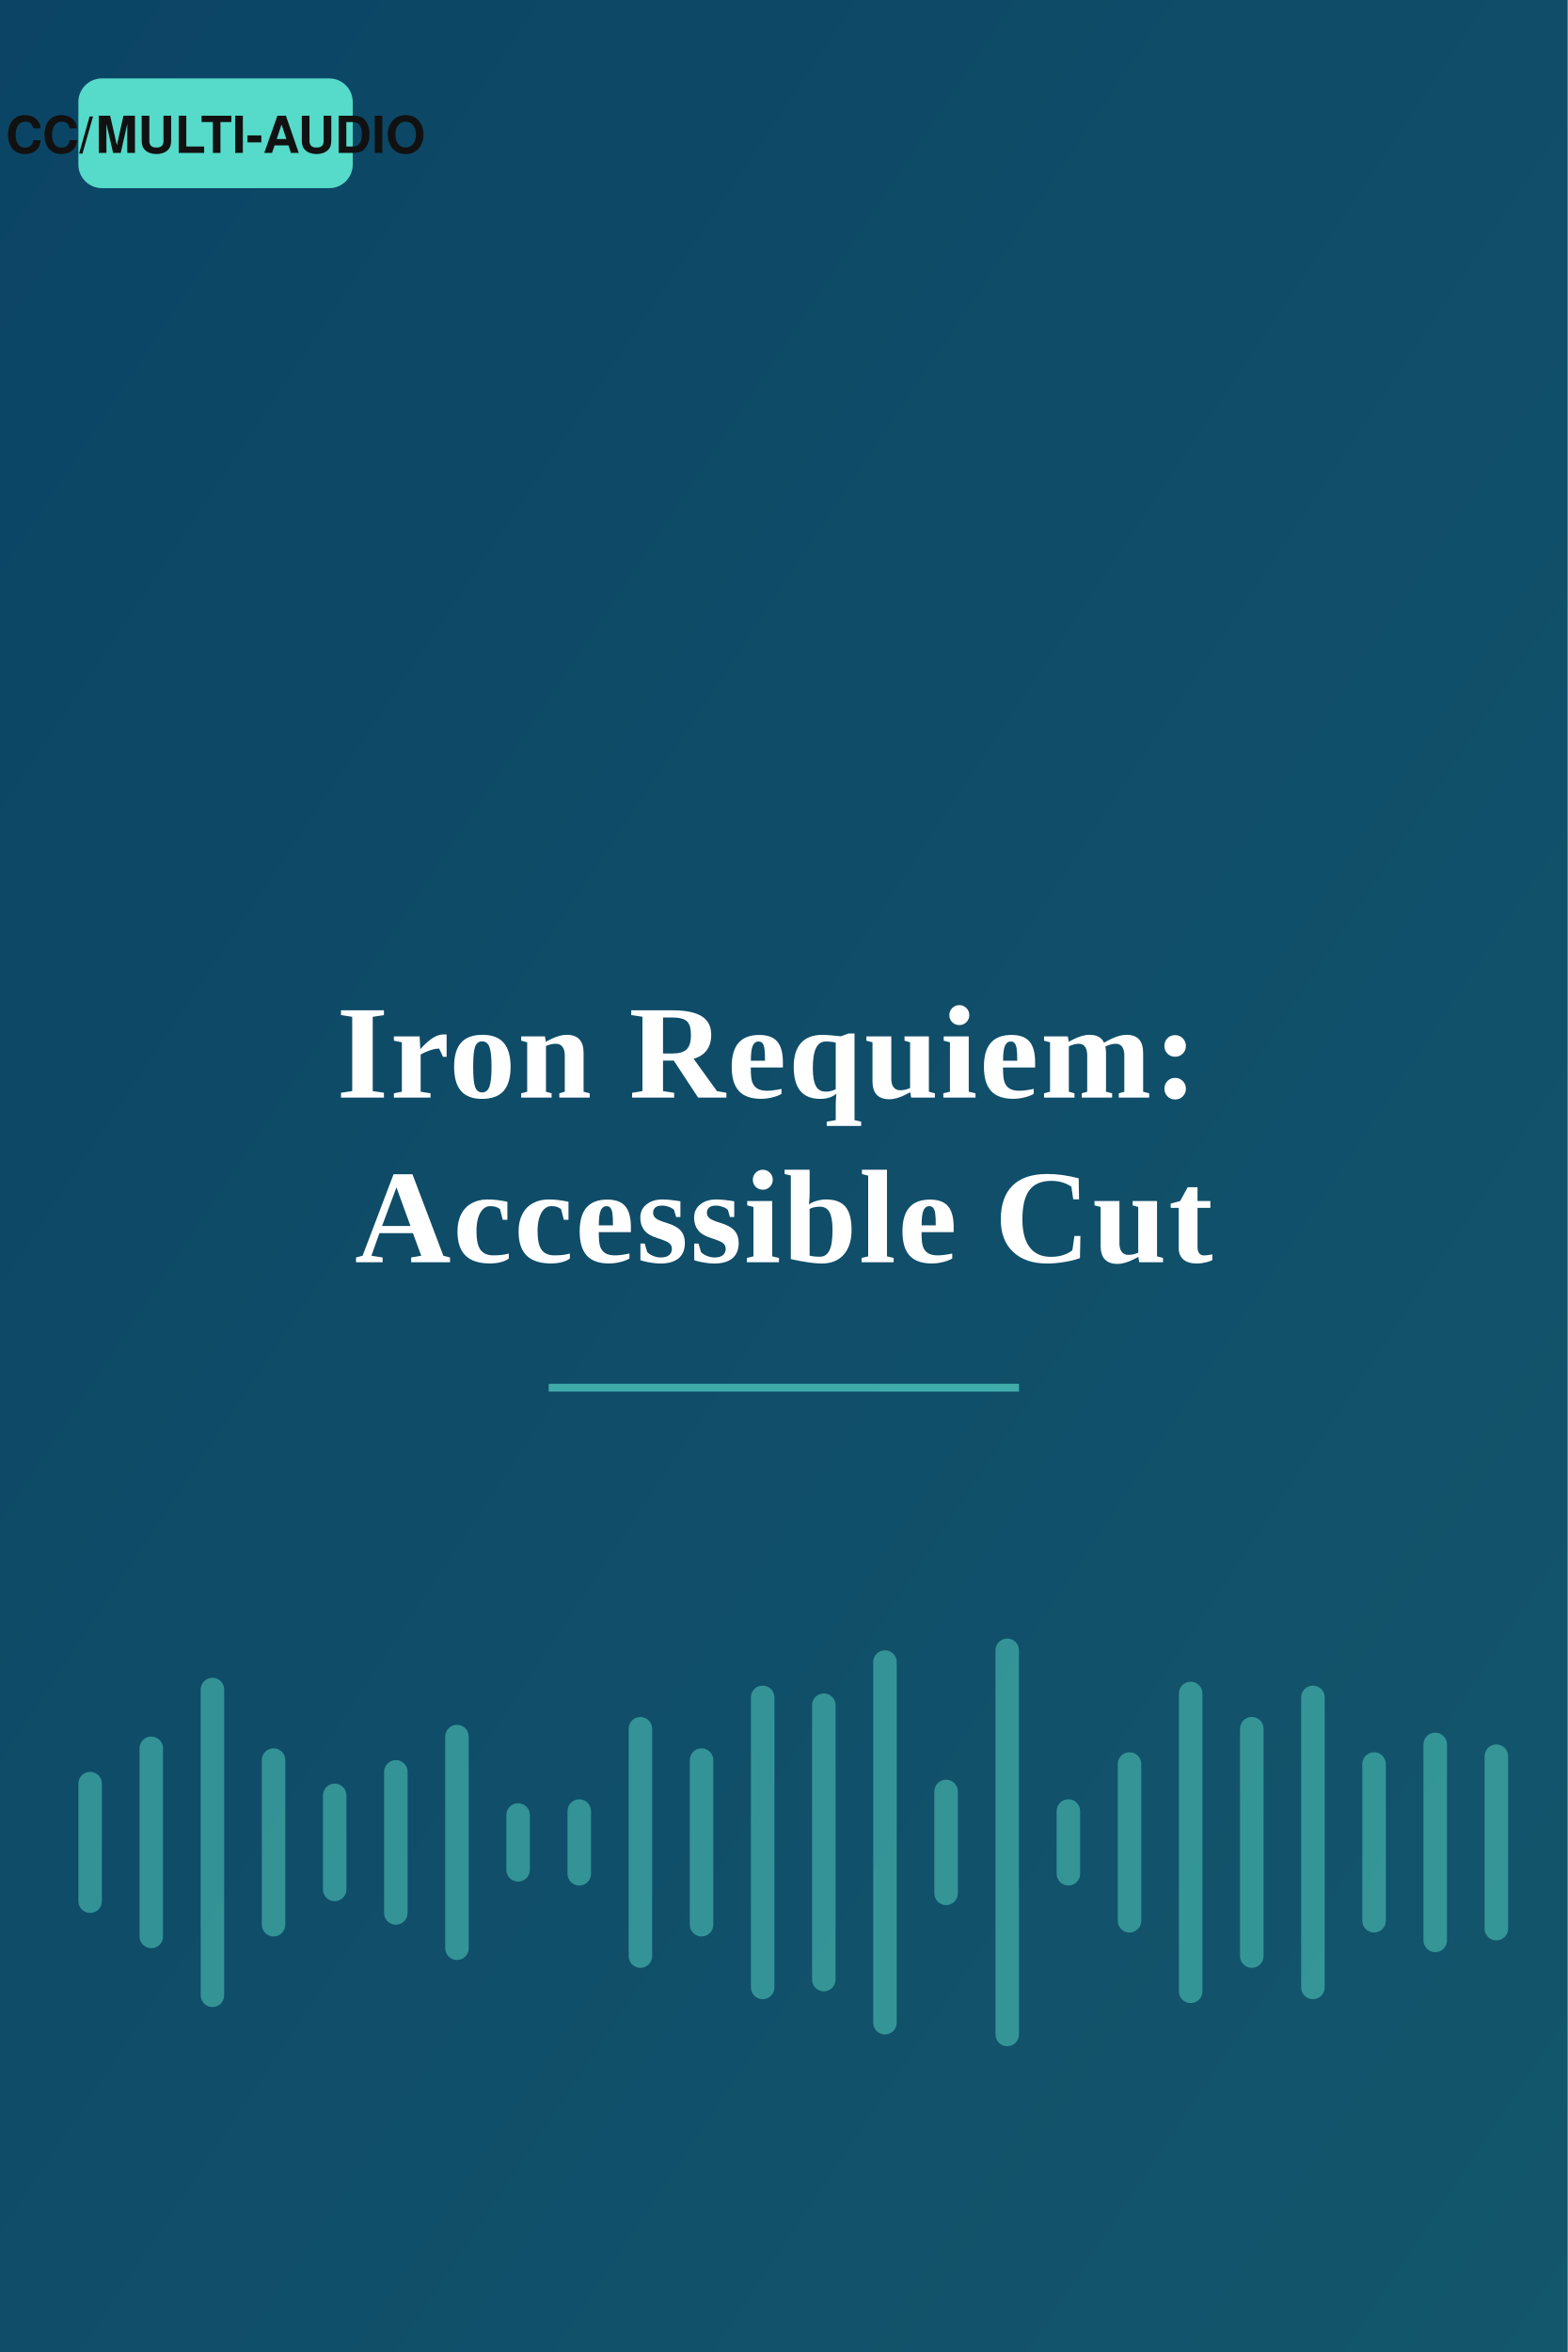
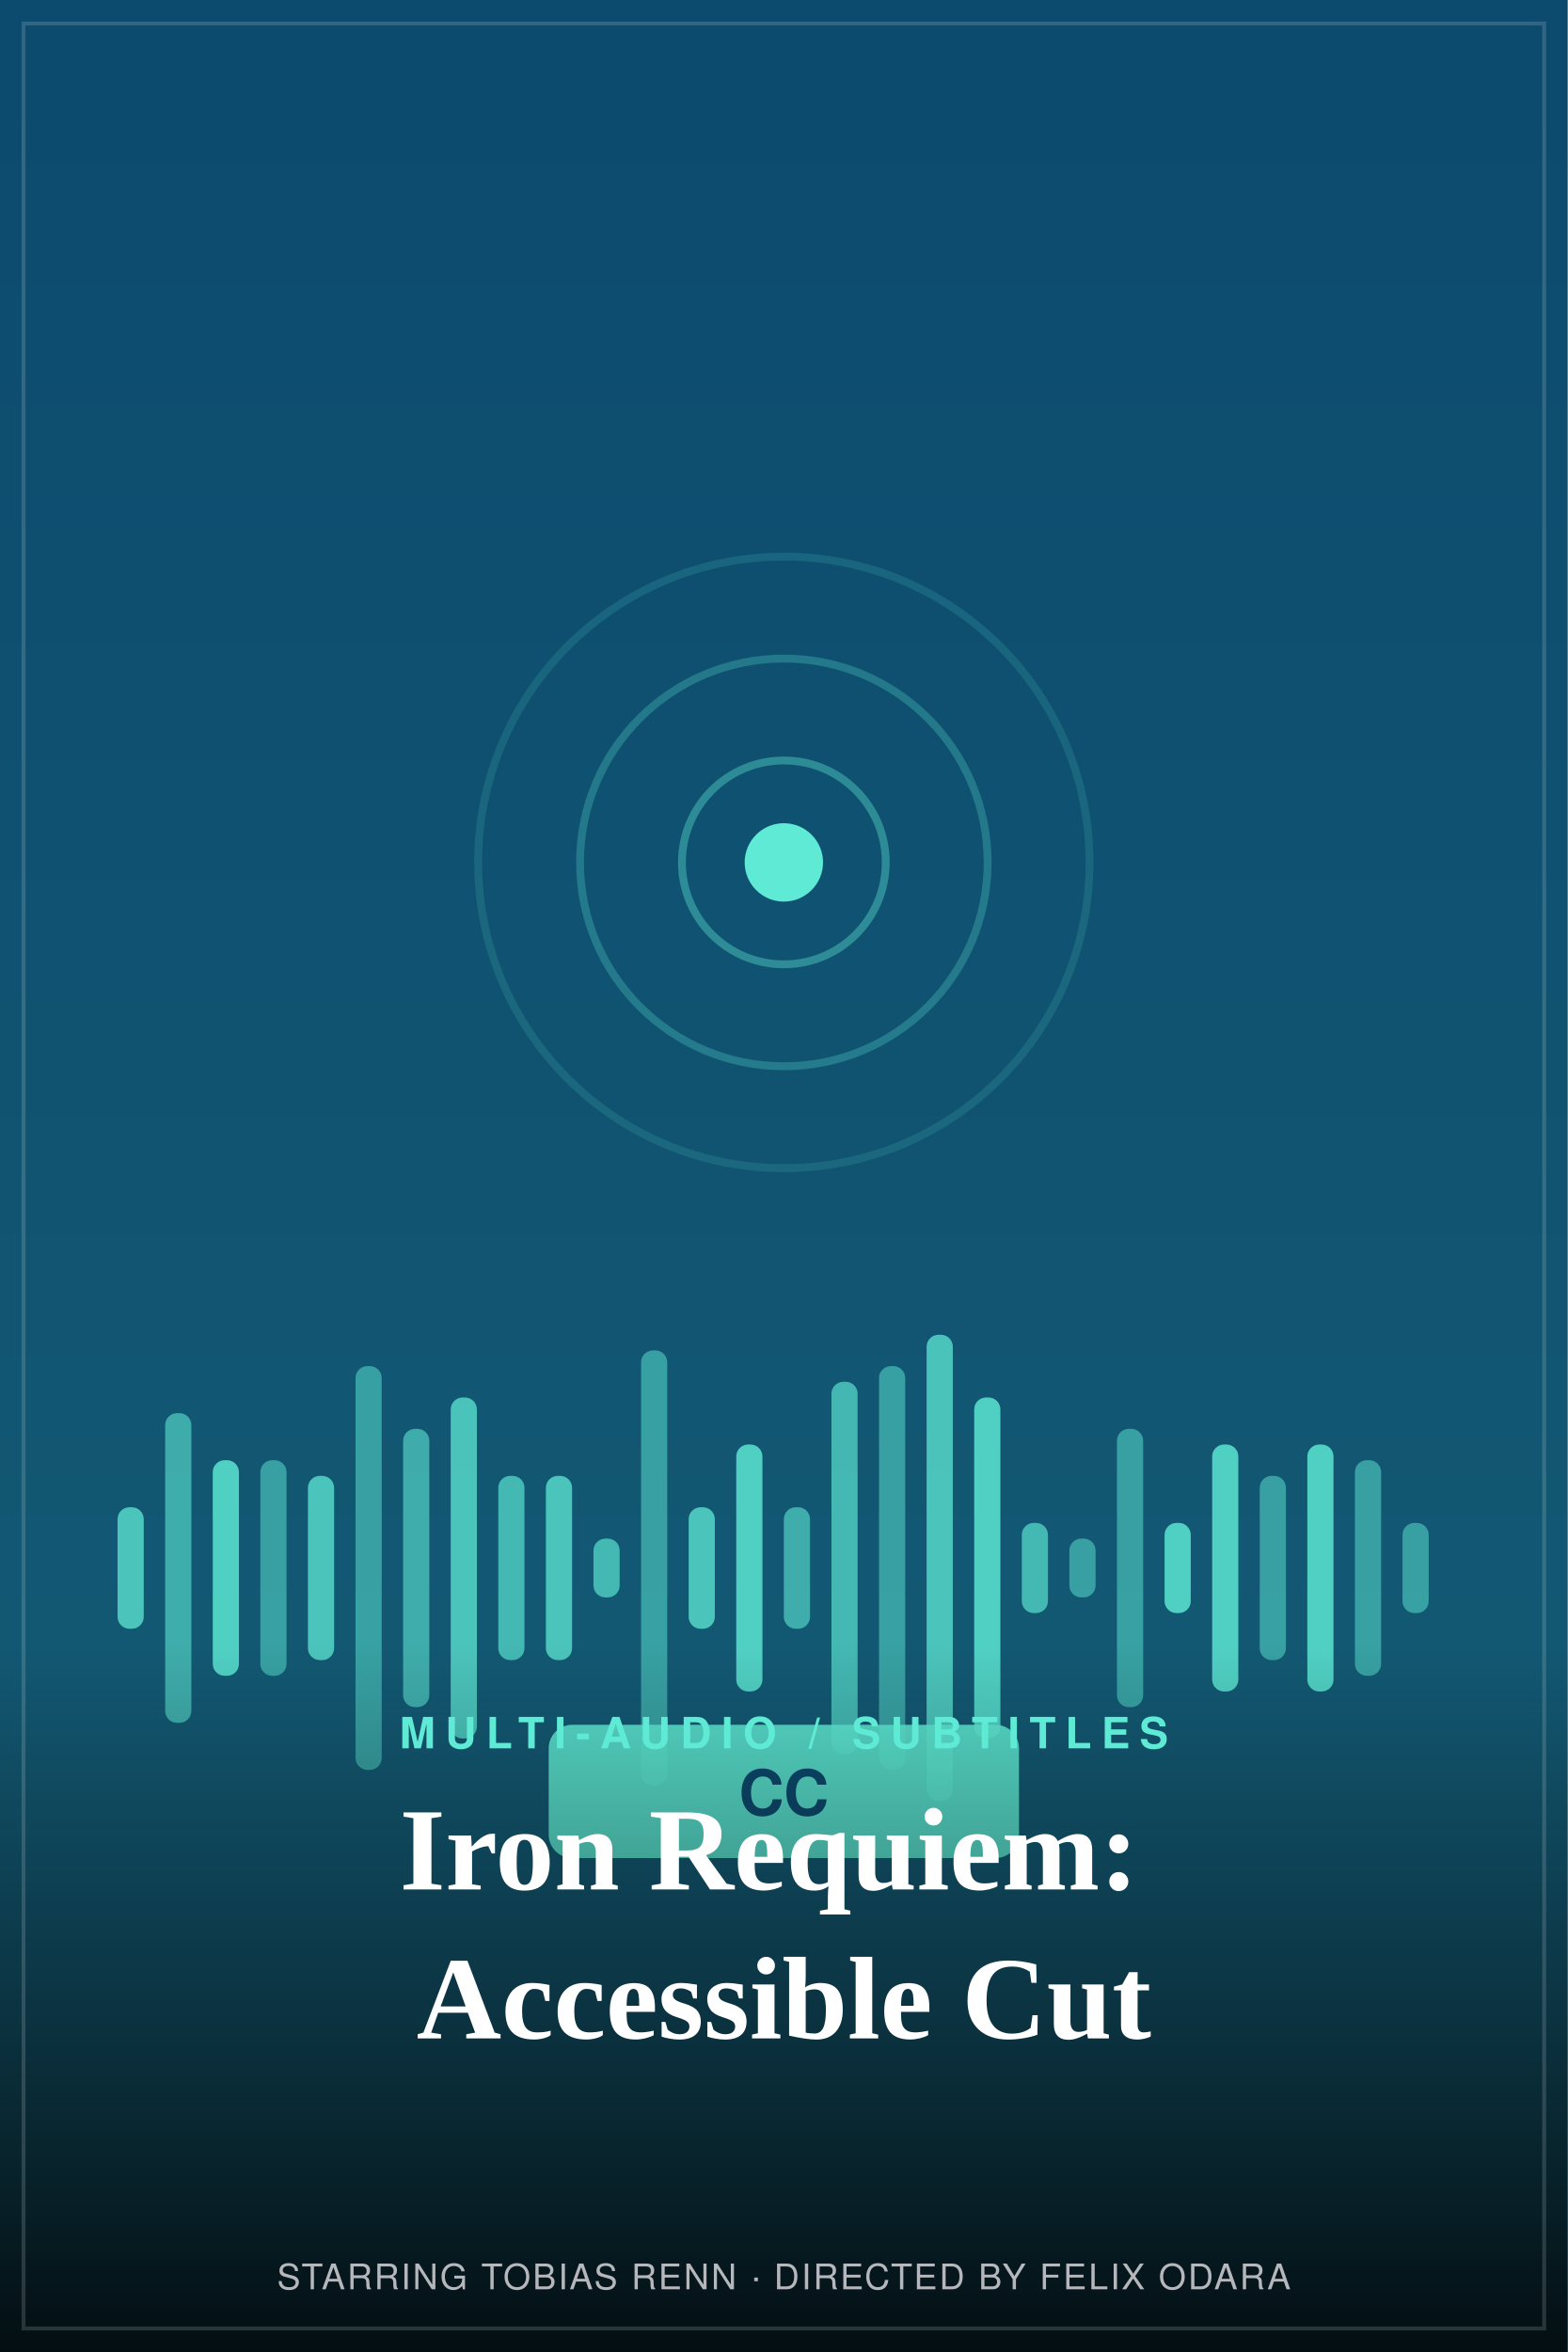
<svg xmlns="http://www.w3.org/2000/svg" viewBox="0 0 400 600">
  <defs>
-     <linearGradient id="bg" x1="0" y1="0" x2="1" y2="1">
+     <linearGradient id="sky-iron-requiem-accessible" x1="0" y1="0" x2="0" y2="1">
      <stop offset="0%" stop-color="#0c4a6e" />
      <stop offset="100%" stop-color="#155e75" />
    </linearGradient>
+     <linearGradient id="scrim-iron-requiem-accessible" x1="0" y1="0" x2="0" y2="1">
+       <stop offset="0%" stop-color="#000" stop-opacity="0" />
+       <stop offset="100%" stop-color="#000" stop-opacity="0.85" />
+     </linearGradient>
  </defs>
-   <rect width="400" height="600" fill="url(#bg)" />
-   <rect x="20" y="452" width="6" height="36" rx="3" fill="#5eead4" opacity="0.5" />
-   <rect x="35.6" y="443" width="6" height="54" rx="3" fill="#5eead4" opacity="0.5" />
-   <rect x="51.2" y="428" width="6" height="84" rx="3" fill="#5eead4" opacity="0.5" />
-   <rect x="66.8" y="446" width="6" height="48" rx="3" fill="#5eead4" opacity="0.5" />
-   <rect x="82.4" y="455" width="6" height="30" rx="3" fill="#5eead4" opacity="0.5" />
-   <rect x="98" y="449" width="6" height="42" rx="3" fill="#5eead4" opacity="0.5" />
-   <rect x="113.6" y="440" width="6" height="60" rx="3" fill="#5eead4" opacity="0.5" />
-   <rect x="129.2" y="460" width="6" height="20" rx="3" fill="#5eead4" opacity="0.5" />
-   <rect x="144.8" y="459" width="6" height="22" rx="3" fill="#5eead4" opacity="0.5" />
-   <rect x="160.4" y="438" width="6" height="64" rx="3" fill="#5eead4" opacity="0.5" />
-   <rect x="176" y="446" width="6" height="48" rx="3" fill="#5eead4" opacity="0.5" />
-   <rect x="191.6" y="430" width="6" height="80" rx="3" fill="#5eead4" opacity="0.5" />
-   <rect x="207.2" y="432" width="6" height="76" rx="3" fill="#5eead4" opacity="0.5" />
-   <rect x="222.8" y="421" width="6" height="98" rx="3" fill="#5eead4" opacity="0.5" />
-   <rect x="238.4" y="454" width="6" height="32" rx="3" fill="#5eead4" opacity="0.5" />
-   <rect x="254" y="418" width="6" height="104" rx="3" fill="#5eead4" opacity="0.5" />
-   <rect x="269.6" y="459" width="6" height="22" rx="3" fill="#5eead4" opacity="0.5" />
-   <rect x="285.2" y="447" width="6" height="46" rx="3" fill="#5eead4" opacity="0.5" />
-   <rect x="300.8" y="429" width="6" height="82" rx="3" fill="#5eead4" opacity="0.5" />
-   <rect x="316.4" y="438" width="6" height="64" rx="3" fill="#5eead4" opacity="0.5" />
-   <rect x="332" y="430" width="6" height="80" rx="3" fill="#5eead4" opacity="0.5" />
-   <rect x="347.6" y="447" width="6" height="46" rx="3" fill="#5eead4" opacity="0.5" />
-   <rect x="363.2" y="442" width="6" height="56" rx="3" fill="#5eead4" opacity="0.5" />
-   <rect x="378.8" y="445" width="6" height="50" rx="3" fill="#5eead4" opacity="0.5" />
-   <rect x="0" y="0" width="400" height="600" fill="#000" opacity="0.08" />
-   <rect x="20" y="20" width="70" height="28" rx="6" fill="#5eead4" opacity="0.9" />
-   <text x="55" y="39" font-family="Helvetica, Arial, sans-serif" font-size="13" font-weight="700" fill="#111" text-anchor="middle">CC/MULTI-AUDIO</text>
-   <text x="200" y="280" font-family="Georgia, 'Times New Roman', serif" font-size="34" font-weight="700" fill="#fff" text-anchor="middle" style="letter-spacing:0.5px">
+   <rect width="400" height="600" fill="url(#sky-iron-requiem-accessible)" />
+   <circle cx="200" cy="220" r="26" fill="none" stroke="#5eead4" stroke-width="2" opacity="0.38" />
+   <circle cx="200" cy="220" r="52" fill="none" stroke="#5eead4" stroke-width="2" opacity="0.26" />
+   <circle cx="200" cy="220" r="78" fill="none" stroke="#5eead4" stroke-width="2" opacity="0.14" />
+   <circle cx="200" cy="220" r="10" fill="#5eead4" />
+   <rect x="30" y="384.5" width="6.679" height="31" rx="3.036" fill="#5eead4" opacity="0.74" />
+   <rect x="42.143" y="360.5" width="6.679" height="79" rx="3.036" fill="#5eead4" opacity="0.58" />
+   <rect x="54.286" y="372.5" width="6.679" height="55" rx="3.036" fill="#5eead4" opacity="0.82" />
+   <rect x="66.429" y="372.5" width="6.679" height="55" rx="3.036" fill="#5eead4" opacity="0.5" />
+   <rect x="78.571" y="376.5" width="6.679" height="47" rx="3.036" fill="#5eead4" opacity="0.74" />
+   <rect x="90.714" y="348.5" width="6.679" height="103" rx="3.036" fill="#5eead4" opacity="0.5" />
+   <rect x="102.857" y="364.5" width="6.679" height="71" rx="3.036" fill="#5eead4" opacity="0.58" />
+   <rect x="115" y="356.5" width="6.679" height="87" rx="3.036" fill="#5eead4" opacity="0.74" />
+   <rect x="127.143" y="376.5" width="6.679" height="47" rx="3.036" fill="#5eead4" opacity="0.66" />
+   <rect x="139.286" y="376.5" width="6.679" height="47" rx="3.036" fill="#5eead4" opacity="0.74" />
+   <rect x="151.429" y="392.5" width="6.679" height="15" rx="3.036" fill="#5eead4" opacity="0.66" />
+   <rect x="163.571" y="344.5" width="6.679" height="111" rx="3.036" fill="#5eead4" opacity="0.5" />
+   <rect x="175.714" y="384.5" width="6.679" height="31" rx="3.036" fill="#5eead4" opacity="0.74" />
+   <rect x="187.857" y="368.5" width="6.679" height="63" rx="3.036" fill="#5eead4" opacity="0.82" />
+   <rect x="200" y="384.5" width="6.679" height="31" rx="3.036" fill="#5eead4" opacity="0.58" />
+   <rect x="212.143" y="352.5" width="6.679" height="95" rx="3.036" fill="#5eead4" opacity="0.66" />
+   <rect x="224.286" y="348.5" width="6.679" height="103" rx="3.036" fill="#5eead4" opacity="0.5" />
+   <rect x="236.429" y="340.5" width="6.679" height="119" rx="3.036" fill="#5eead4" opacity="0.74" />
+   <rect x="248.571" y="356.5" width="6.679" height="87" rx="3.036" fill="#5eead4" opacity="0.82" />
+   <rect x="260.714" y="388.5" width="6.679" height="23" rx="3.036" fill="#5eead4" opacity="0.66" />
+   <rect x="272.857" y="392.5" width="6.679" height="15" rx="3.036" fill="#5eead4" opacity="0.5" />
+   <rect x="285" y="364.5" width="6.679" height="71" rx="3.036" fill="#5eead4" opacity="0.5" />
+   <rect x="297.143" y="388.5" width="6.679" height="23" rx="3.036" fill="#5eead4" opacity="0.82" />
+   <rect x="309.286" y="368.5" width="6.679" height="63" rx="3.036" fill="#5eead4" opacity="0.82" />
+   <rect x="321.429" y="376.5" width="6.679" height="47" rx="3.036" fill="#5eead4" opacity="0.5" />
+   <rect x="333.571" y="368.5" width="6.679" height="63" rx="3.036" fill="#5eead4" opacity="0.82" />
+   <rect x="345.714" y="372.5" width="6.679" height="55" rx="3.036" fill="#5eead4" opacity="0.5" />
+   <rect x="357.857" y="388.5" width="6.679" height="23" rx="3.036" fill="#5eead4" opacity="0.5" />
+   <rect x="140" y="440" width="120" height="34" rx="6" fill="#5eead4" opacity="0.9" />
+   <text x="200" y="463" font-family="Helvetica, Arial, sans-serif" font-size="16" font-weight="700" fill="#0c4a6e" text-anchor="middle">CC</text>
+   <rect x="0" y="420" width="400" height="180" fill="url(#scrim-iron-requiem-accessible)" />
+   <text x="200" y="446" font-family="Helvetica, Arial, sans-serif" font-size="11" font-weight="700" letter-spacing="2.5" fill="#5eead4" text-anchor="middle">MULTI-AUDIO / SUBTITLES</text>
+   <text x="200" y="482" font-family="Georgia, 'Times New Roman', serif" font-size="30" font-weight="700" fill="#fff" text-anchor="middle">
    <tspan x="200" dy="0">Iron Requiem:</tspan>
-     <tspan x="200" dy="42">Accessible Cut</tspan>
+     <tspan x="200" dy="38">Accessible Cut</tspan>
  </text>
-   <line x1="140" y1="354" x2="260" y2="354" stroke="#5eead4" stroke-width="2" opacity="0.6" />
+   <text x="200" y="584" font-family="Helvetica, Arial, sans-serif" font-size="9" letter-spacing="0.5" fill="#d4d4d8" text-anchor="middle" opacity="0.85">STARRING TOBIAS RENN · DIRECTED BY FELIX ODARA</text>
+   <rect x="6" y="6" width="388" height="588" fill="none" stroke="#fff" stroke-width="1" opacity="0.15" />
</svg>
